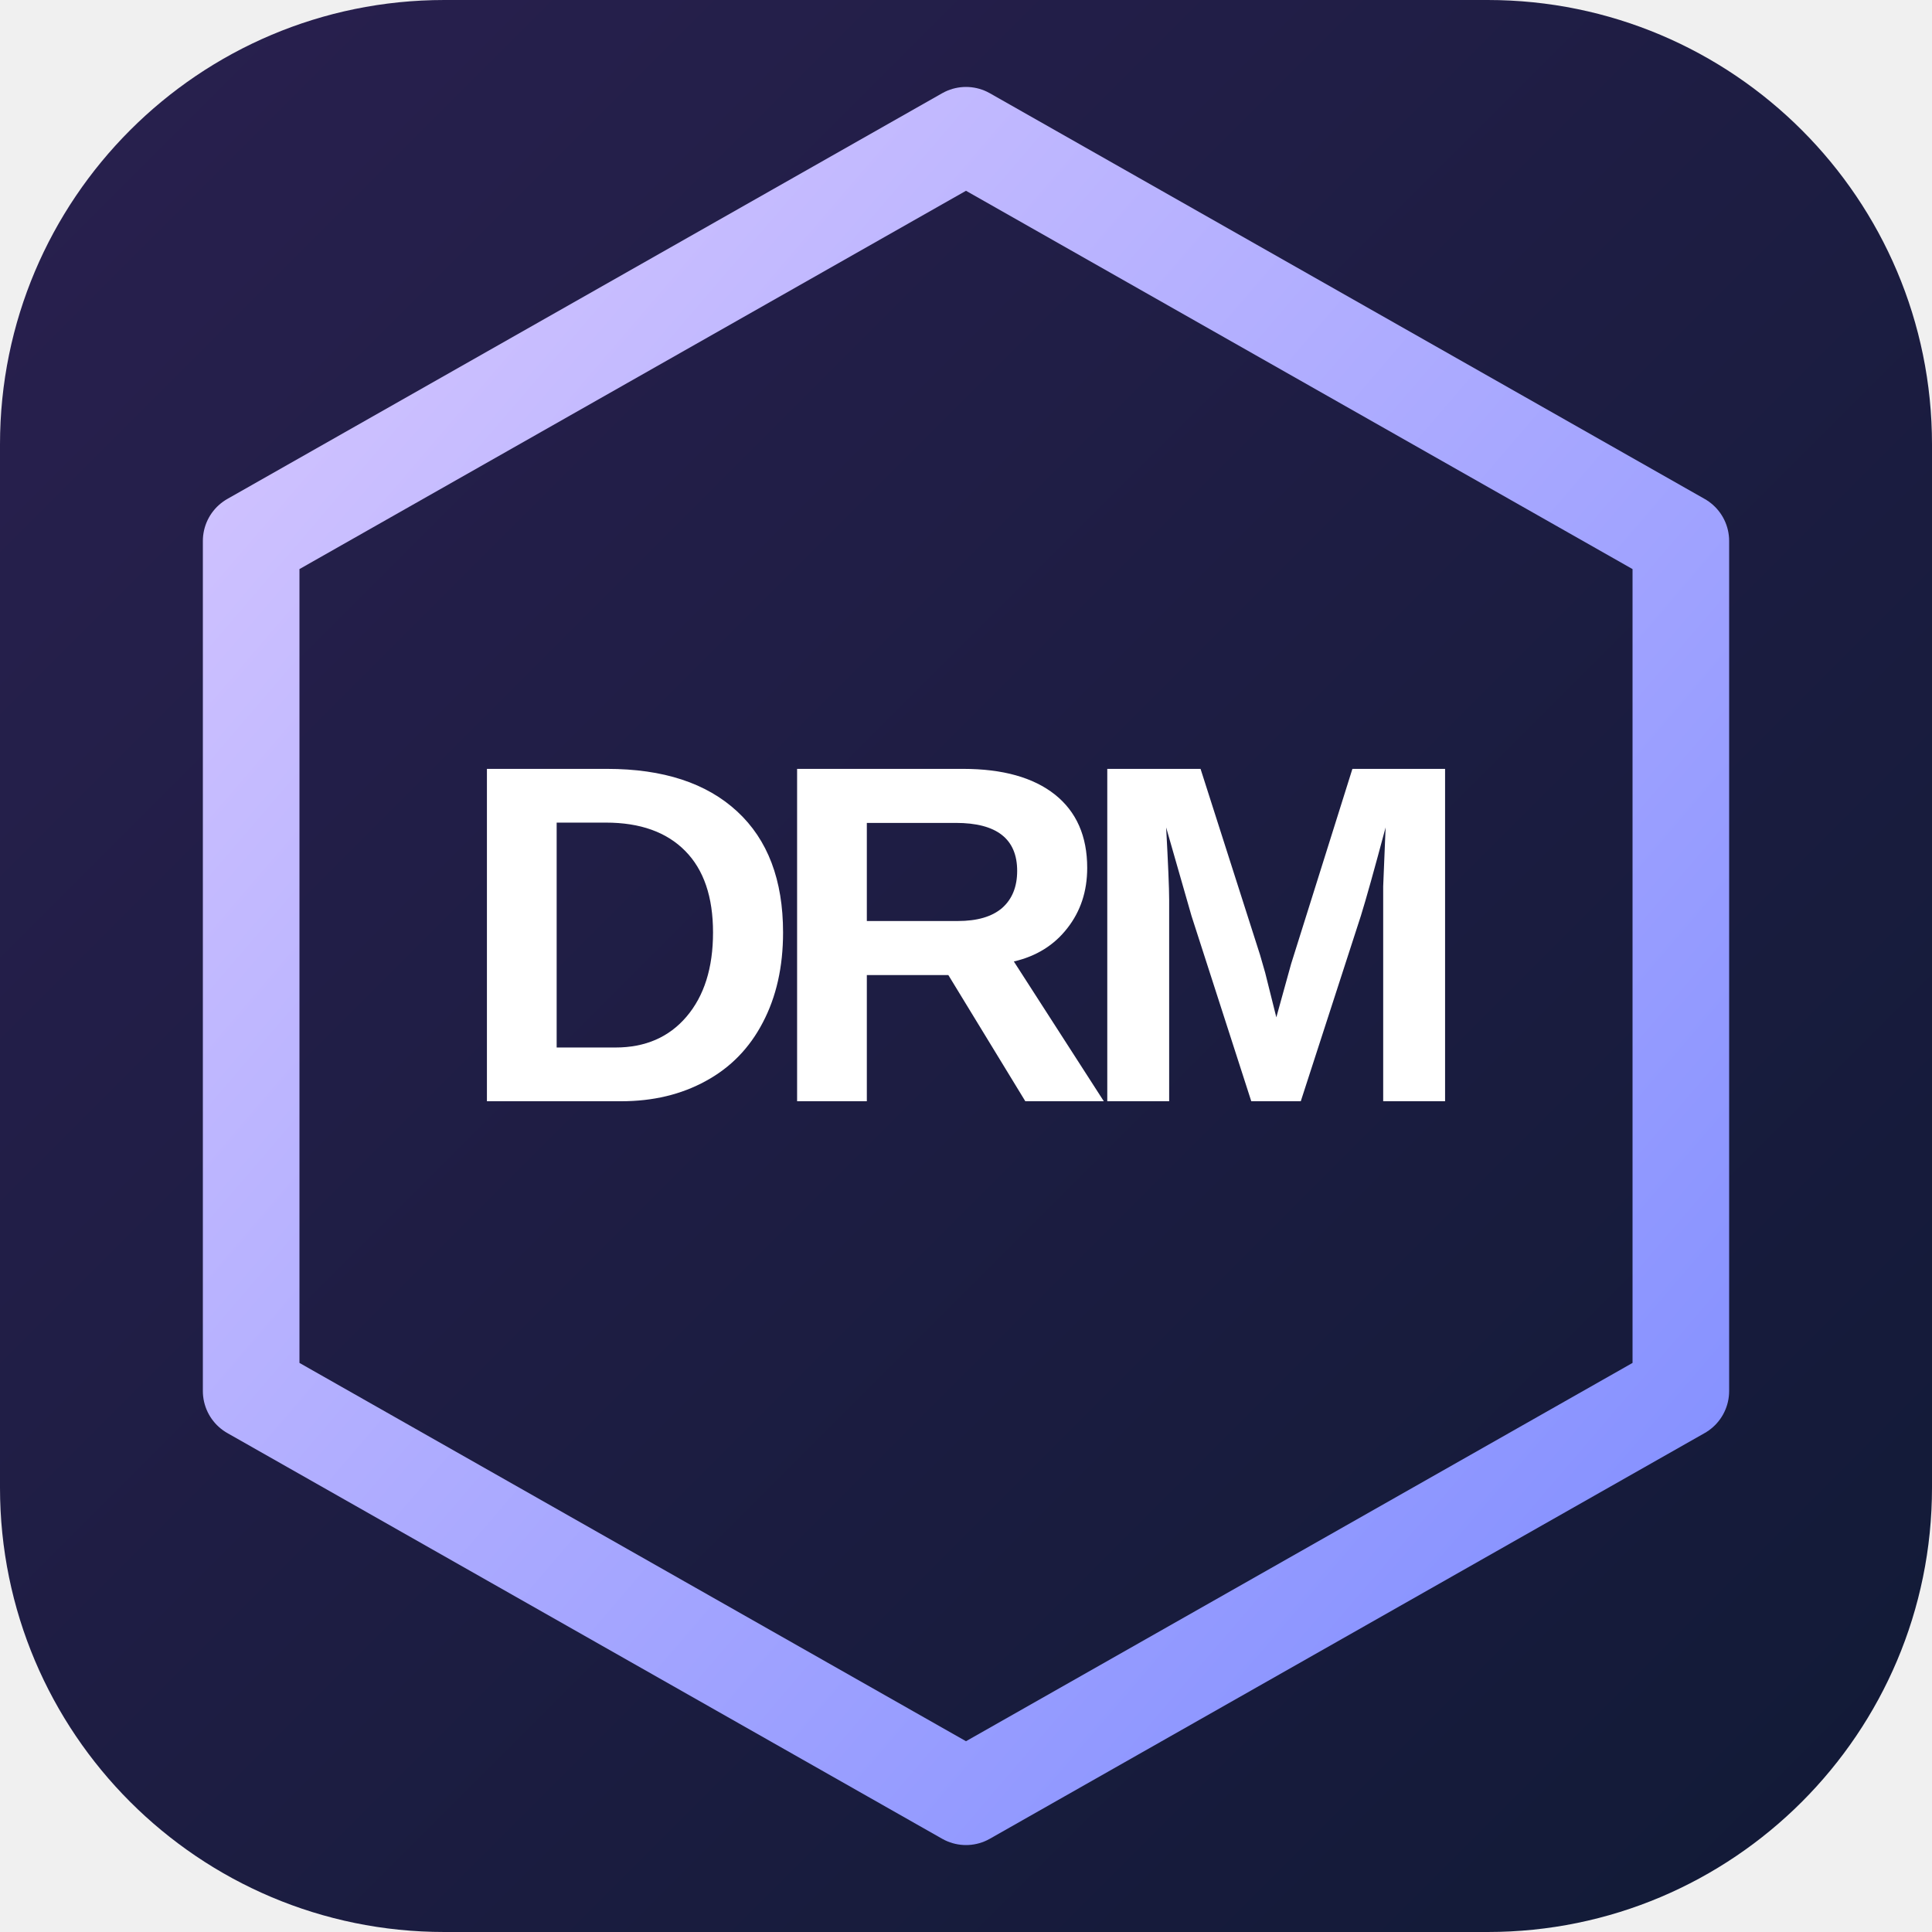
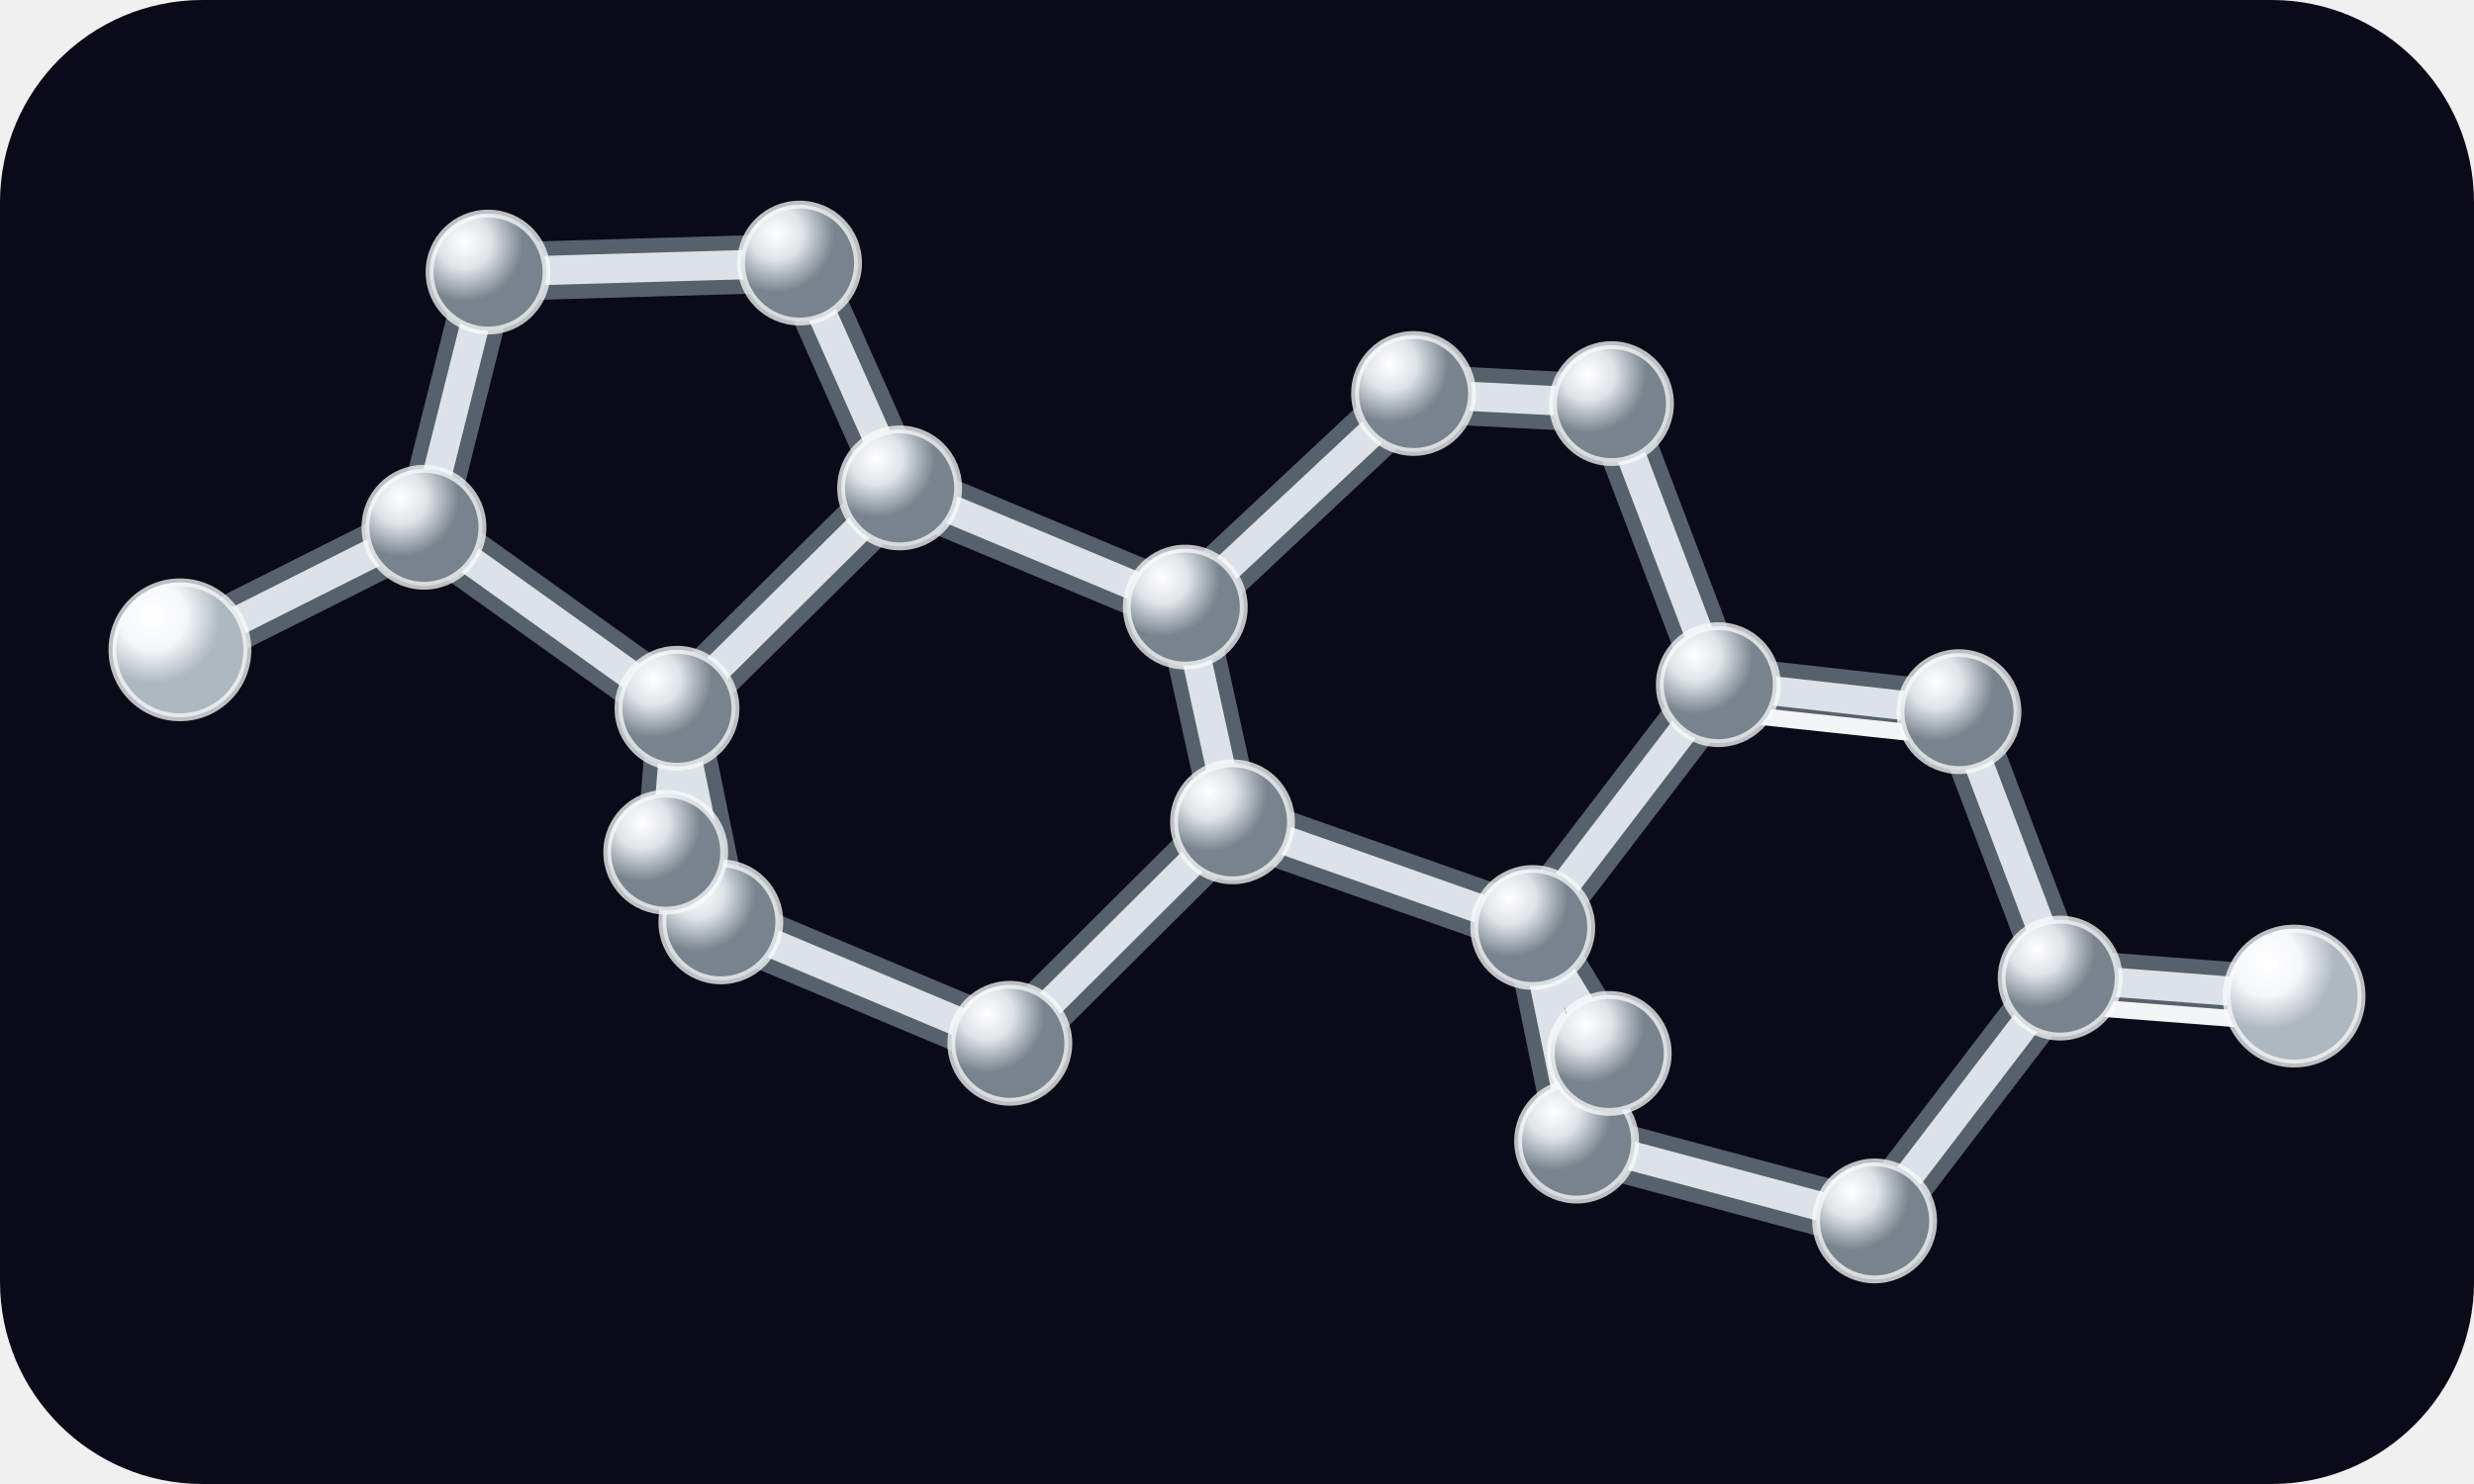
- <svg xmlns="http://www.w3.org/2000/svg" viewBox="0 0 100 100">
+ <svg xmlns="http://www.w3.org/2000/svg" viewBox="0 0 220 132">
+   <rect width="220" height="132" rx="18" fill="#0b0a19" />
  <defs>
-     <linearGradient id="bg" x1="0" y1="0" x2="1" y2="1">
-       <stop stop-color="#29204f" />
-       <stop offset="1" stop-color="#111a36" />
-     </linearGradient>
-     <linearGradient id="edge" x1="0" y1="0" x2="1" y2="1">
-       <stop stop-color="#d7c7ff" />
-       <stop offset="1" stop-color="#7e8cff" />
-     </linearGradient>
+     <radialGradient id="s" cx="30%" cy="25%">
+       <stop stop-color="#fff" />
+       <stop offset=".45" stop-color="#dfe4e8" />
+       <stop offset="1" stop-color="#78838d" />
+     </radialGradient>
+     <radialGradient id="o" cx="30%" cy="25%">
+       <stop stop-color="#fff" />
+       <stop offset=".5" stop-color="#f5f7f9" />
+       <stop offset="1" stop-color="#aeb8c0" />
+     </radialGradient>
  </defs>
-   <rect width="100" height="100" rx="23" fill="url(#bg)" />
-   <path d="M50 7 87 28v44L50 93 13 72V28Z" fill="none" stroke="url(#edge)" stroke-width="5" stroke-linejoin="round" />
-   <text x="50" y="57" text-anchor="middle" fill="#fff" font-family="Arial,sans-serif" font-size="25" font-weight="800" letter-spacing="-2">DRM</text>
+   <path d="M59.2 75.8L60.2 63.0M60.2 63.0L64.1 82.0M64.1 82.0L89.8 92.8M89.8 92.8L109.6 73.1M109.6 73.1L105.4 54.0M105.4 54.0L80.0 43.4M80.0 43.4L71.1 23.4M71.1 23.4L43.4 24.2M43.4 24.2L37.7 46.9M37.7 46.9L16.0 57.8M105.4 54.0L125.7 35.0M125.7 35.0L143.3 35.9M143.3 35.9L152.8 60.9M152.8 60.9L174.2 63.3M174.2 63.3L183.2 87.0M183.2 87.0L204.0 88.6M183.2 87.0L166.7 108.6M166.7 108.6L140.2 101.5M140.2 101.5L136.3 82.5M136.3 82.5L143.1 93.7M80.0 43.4L60.2 63.0M37.7 46.9L60.2 63.0M136.3 82.5L109.6 73.1M136.3 82.5L152.8 60.9" fill="none" stroke="#56616b" stroke-width="5.2" stroke-linecap="round" stroke-linejoin="round" />
+   <path d="M59.2 75.8L60.2 63.0M60.2 63.0L64.1 82.0M64.1 82.0L89.8 92.8M89.8 92.8L109.6 73.1M109.6 73.1L105.4 54.0M105.4 54.0L80.0 43.4M80.0 43.4L71.1 23.4M71.1 23.4L43.4 24.2M43.4 24.2L37.7 46.9M37.7 46.9L16.0 57.8M105.4 54.0L125.7 35.0M125.7 35.0L143.3 35.9M143.3 35.9L152.8 60.9M152.8 60.9L174.2 63.3M174.2 63.3L183.2 87.0M183.2 87.0L204.0 88.6M183.2 87.0L166.7 108.6M166.7 108.6L140.2 101.5M140.2 101.5L136.3 82.5M136.3 82.5L143.1 93.7M80.0 43.4L60.2 63.0M37.7 46.9L60.2 63.0M136.3 82.5L109.6 73.1M136.3 82.5L152.8 60.9" fill="none" stroke="#dce2e7" stroke-width="2.6" stroke-linecap="round" stroke-linejoin="round" />
+   <path d="M152.5 63.3L174.0 65.6M183.1 89.4L203.8 91.0" fill="none" stroke="#f2f4f6" stroke-width="1.5" stroke-linecap="round" />
+   <circle cx="204.0" cy="88.6" r="6.0" fill="url(#o)" stroke="#f8fafb" stroke-opacity=".75" stroke-width=".7" />
+   <circle cx="183.2" cy="87.0" r="5.2" fill="url(#s)" stroke="#f8fafb" stroke-opacity=".75" stroke-width=".7" />
+   <circle cx="166.7" cy="108.6" r="5.2" fill="url(#s)" stroke="#f8fafb" stroke-opacity=".75" stroke-width=".7" />
+   <circle cx="140.2" cy="101.5" r="5.2" fill="url(#s)" stroke="#f8fafb" stroke-opacity=".75" stroke-width=".7" />
+   <circle cx="174.2" cy="63.3" r="5.2" fill="url(#s)" stroke="#f8fafb" stroke-opacity=".75" stroke-width=".7" />
+   <circle cx="152.8" cy="60.9" r="5.2" fill="url(#s)" stroke="#f8fafb" stroke-opacity=".75" stroke-width=".7" />
+   <circle cx="64.1" cy="82.0" r="5.2" fill="url(#s)" stroke="#f8fafb" stroke-opacity=".75" stroke-width=".7" />
+   <circle cx="109.6" cy="73.1" r="5.2" fill="url(#s)" stroke="#f8fafb" stroke-opacity=".75" stroke-width=".7" />
+   <circle cx="136.3" cy="82.5" r="5.2" fill="url(#s)" stroke="#f8fafb" stroke-opacity=".75" stroke-width=".7" />
+   <circle cx="89.8" cy="92.8" r="5.2" fill="url(#s)" stroke="#f8fafb" stroke-opacity=".75" stroke-width=".7" />
+   <circle cx="143.3" cy="35.9" r="5.2" fill="url(#s)" stroke="#f8fafb" stroke-opacity=".75" stroke-width=".7" />
+   <circle cx="37.7" cy="46.9" r="5.2" fill="url(#s)" stroke="#f8fafb" stroke-opacity=".75" stroke-width=".7" />
+   <circle cx="80.0" cy="43.4" r="5.2" fill="url(#s)" stroke="#f8fafb" stroke-opacity=".75" stroke-width=".7" />
+   <circle cx="60.2" cy="63.0" r="5.2" fill="url(#s)" stroke="#f8fafb" stroke-opacity=".75" stroke-width=".7" />
+   <circle cx="105.4" cy="54.0" r="5.2" fill="url(#s)" stroke="#f8fafb" stroke-opacity=".75" stroke-width=".7" />
+   <circle cx="125.7" cy="35.0" r="5.2" fill="url(#s)" stroke="#f8fafb" stroke-opacity=".75" stroke-width=".7" />
+   <circle cx="16.0" cy="57.8" r="6.0" fill="url(#o)" stroke="#f8fafb" stroke-opacity=".75" stroke-width=".7" />
+   <circle cx="143.1" cy="93.7" r="5.2" fill="url(#s)" stroke="#f8fafb" stroke-opacity=".75" stroke-width=".7" />
+   <circle cx="43.4" cy="24.2" r="5.2" fill="url(#s)" stroke="#f8fafb" stroke-opacity=".75" stroke-width=".7" />
+   <circle cx="71.1" cy="23.4" r="5.2" fill="url(#s)" stroke="#f8fafb" stroke-opacity=".75" stroke-width=".7" />
+   <circle cx="59.2" cy="75.8" r="5.2" fill="url(#s)" stroke="#f8fafb" stroke-opacity=".75" stroke-width=".7" />
</svg>
